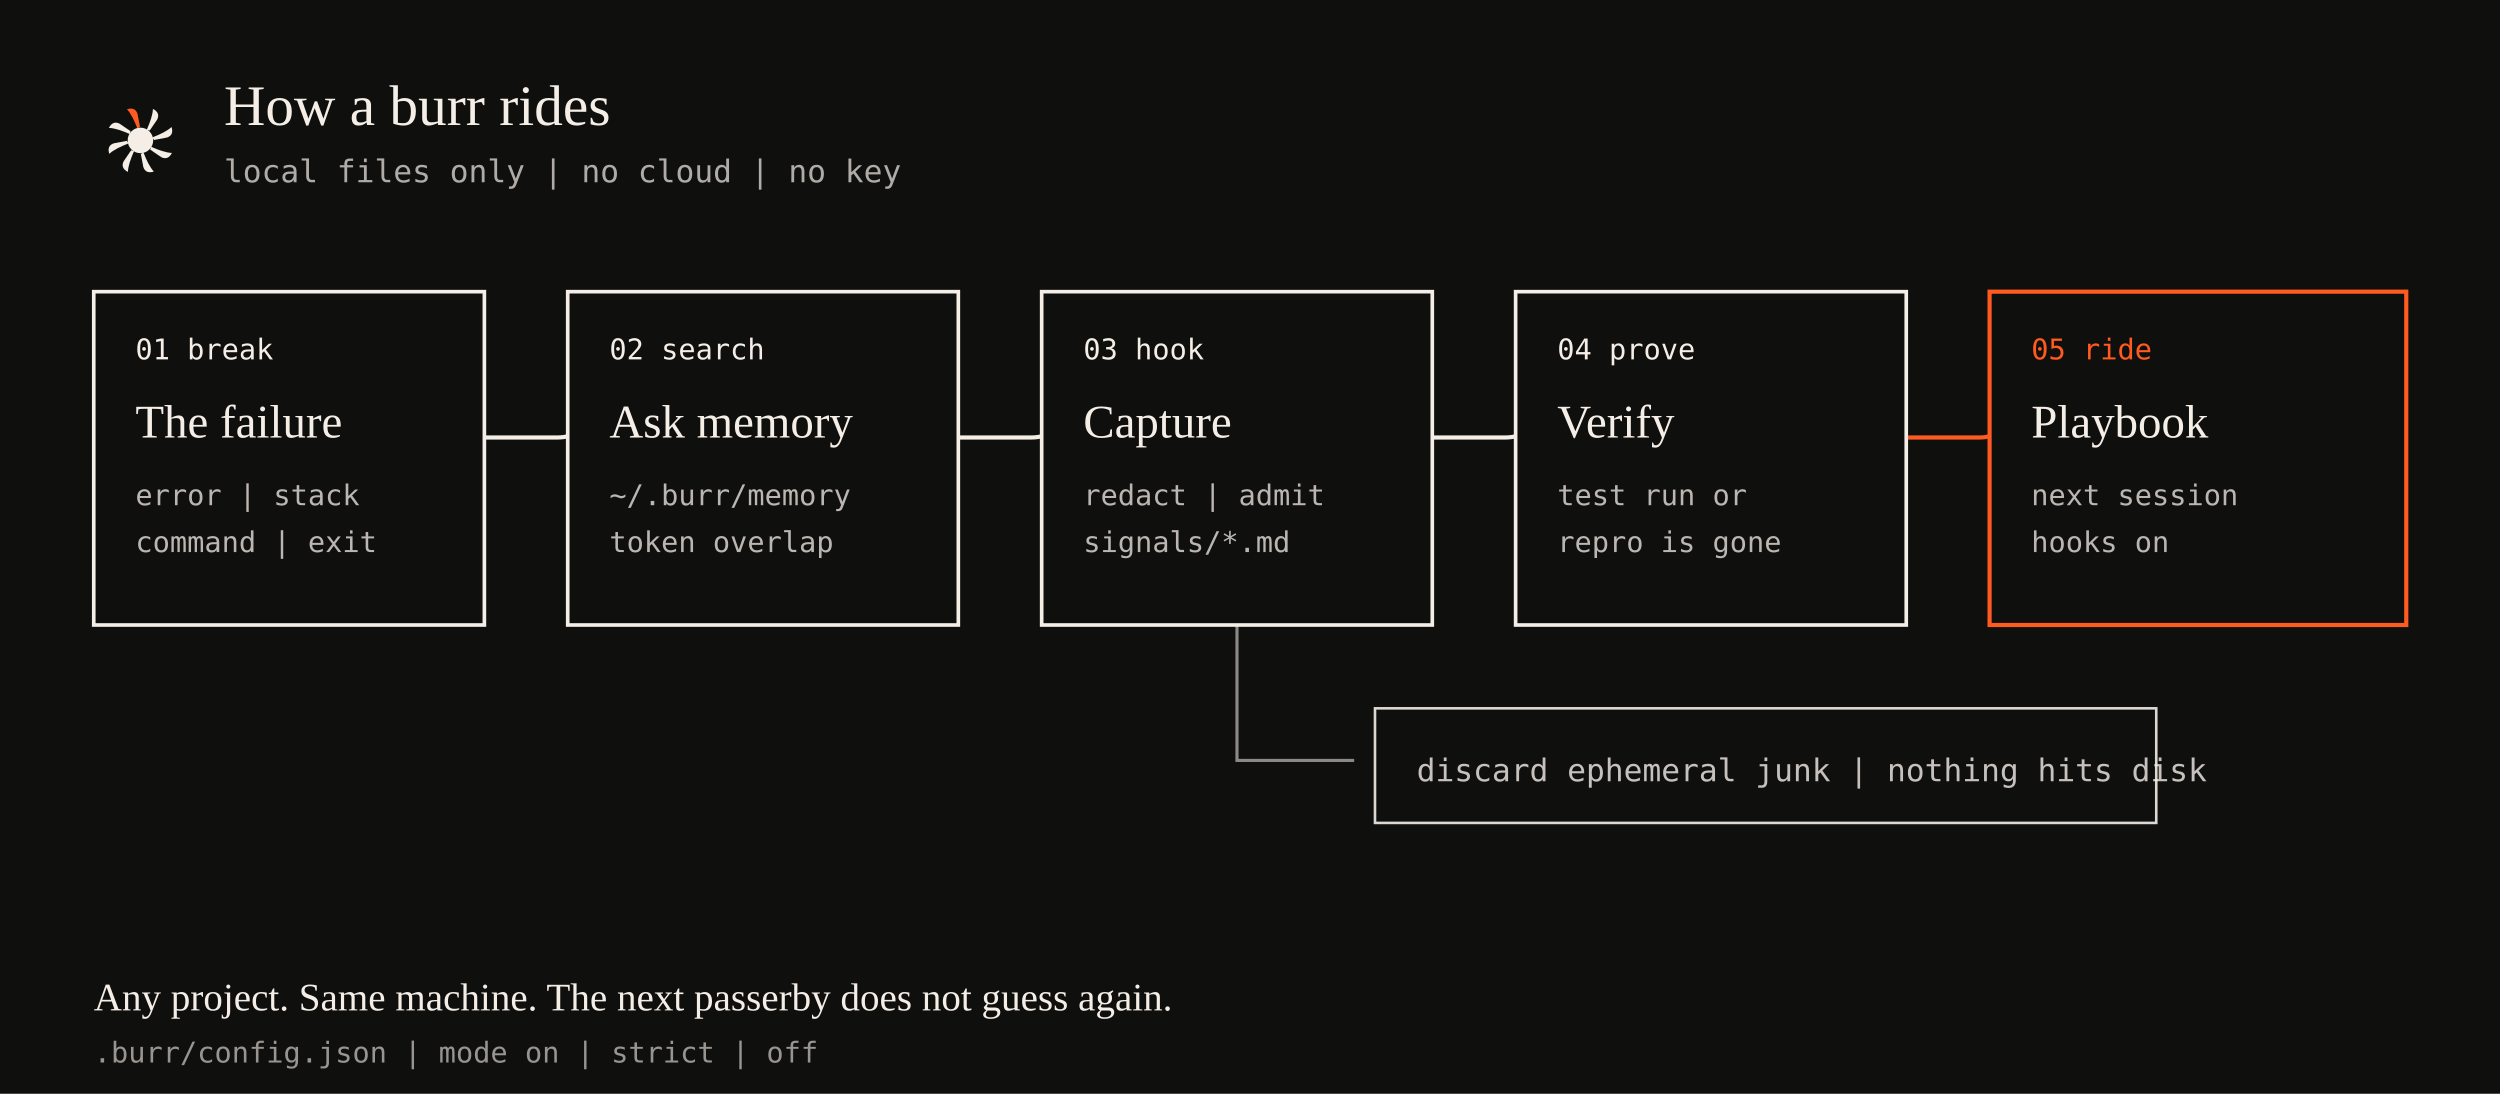
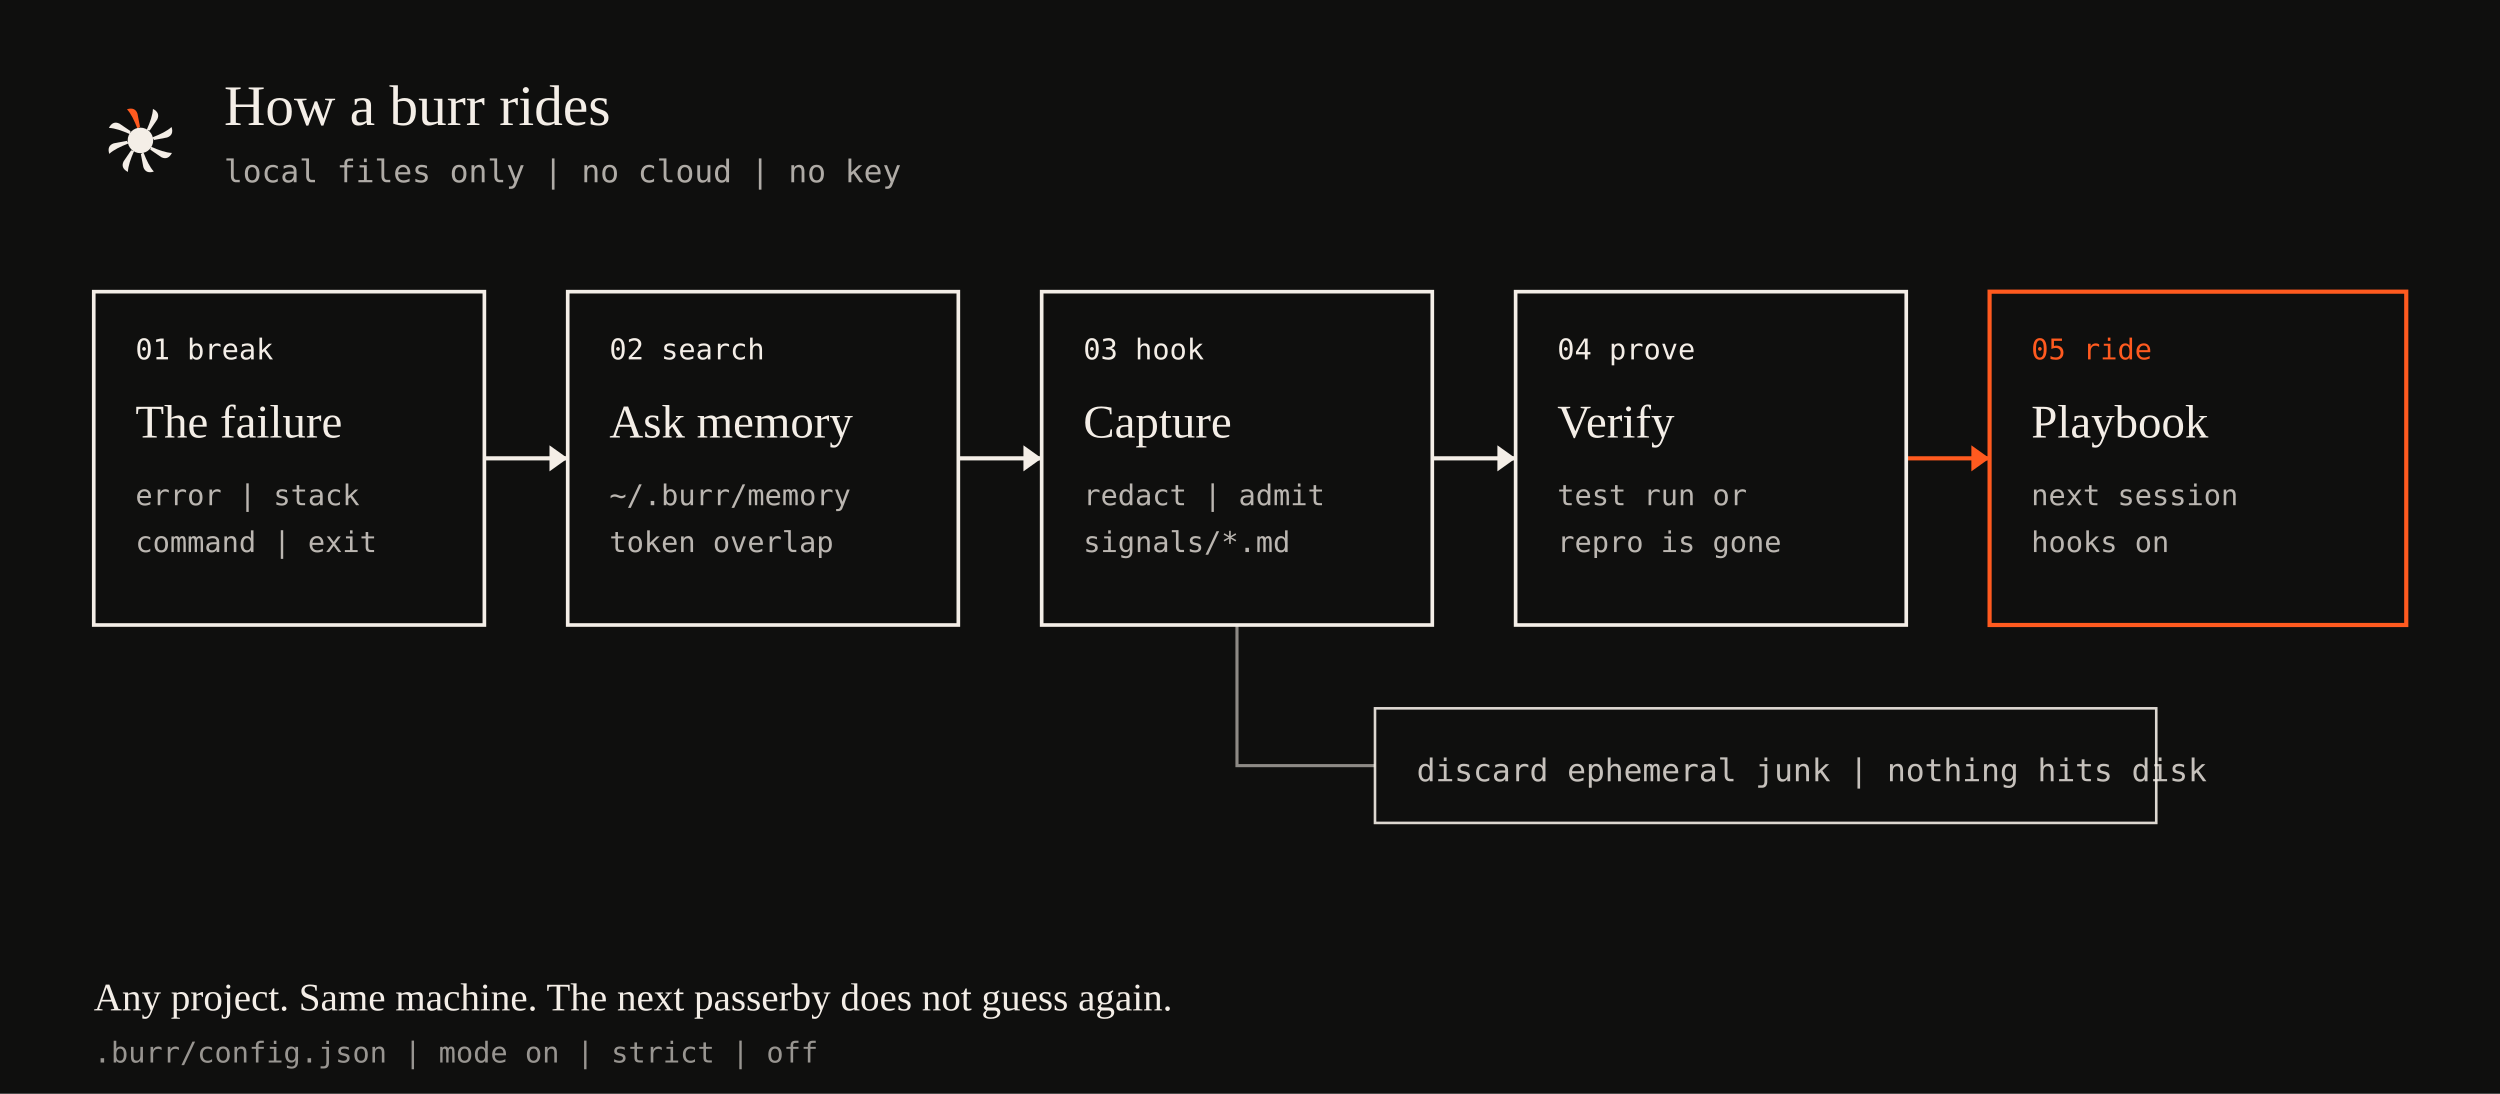
<svg xmlns="http://www.w3.org/2000/svg" viewBox="0 0 960 420" role="img" aria-labelledby="title desc">
  <rect width="960" height="420" fill="#0F0F0E" />
  <g transform="translate(36 36) scale(0.28)">
    <g transform="translate(64 64)">
      <g fill="#F4EEE7">
        <path transform="rotate(15)" d="M4.6-16.2 C6.4-28 7.2-38 5.4-46.2 C12.8-44.6 16.2-40.4 14.8-33.6 L8.8-16.4 Z" />
        <path transform="rotate(105)" d="M4.6-16.2 C6.4-28 7.2-38 5.4-46.2 C12.8-44.6 16.2-40.4 14.8-33.6 L8.8-16.4 Z" />
        <path transform="rotate(150)" d="M4.6-16.2 C6.4-28 7.2-38 5.4-46.2 C12.8-44.6 16.2-40.4 14.8-33.6 L8.8-16.4 Z" />
        <path transform="rotate(195)" d="M4.6-16.2 C6.4-28 7.2-38 5.4-46.2 C12.8-44.6 16.2-40.4 14.8-33.6 L8.8-16.4 Z" />
        <path transform="rotate(240)" d="M4.6-16.2 C6.4-28 7.2-38 5.4-46.2 C12.8-44.6 16.2-40.4 14.8-33.6 L8.8-16.4 Z" />
        <path transform="rotate(285)" d="M4.6-16.2 C6.4-28 7.2-38 5.4-46.2 C12.8-44.6 16.2-40.4 14.8-33.6 L8.8-16.4 Z" />
        <path transform="rotate(60)" d="M4.6-16.2 C6.4-28 7.2-38 5.4-46.2 C12.8-44.6 16.2-40.4 14.8-33.6 L8.8-16.4 Z" />
      </g>
      <path transform="rotate(330)" fill="#FF5A1F" d="M4.6-16.2 C6.4-28 7.2-38 5.4-46.2 C12.8-44.6 16.2-40.4 14.8-33.6 L8.8-16.4 Z" />
      <circle r="17.5" fill="#F4EEE7" />
    </g>
  </g>
  <text x="86" y="48" fill="#F4EEE7" font-family="Georgia, 'Times New Roman', serif" font-size="22">How a burr rides</text>
  <text x="86" y="70" fill="#F4EEE7" font-family="ui-monospace, SFMono-Regular, Menlo, Consolas, monospace" font-size="12" opacity="0.7">local files only | no cloud | no key</text>
  <g fill="none" stroke="#F4EEE7" stroke-width="1.6">
-     <path d="M186 168 H214 C228 168 232 152 246 152 H268" />
-     <path d="M368 168 H396 C410 168 414 152 428 152 H450" />
-     <path d="M550 168 H578 C592 168 596 152 610 152 H632" />
-     <path d="M732 168 H760 C774 168 778 152 792 152 H814" stroke="#FF5A1F" />
+     <path d="M186 176 H218" />
+     <path d="M368 176 H400" />
+     <path d="M550 176 H582" />
+     <path d="M732 176 H764" stroke="#FF5A1F" />
  </g>
  <g fill="#F4EEE7">
-     <path d="M268 152 l-7 -5 v10 z" />
-     <path d="M450 152 l-7 -5 v10 z" />
-     <path d="M632 152 l-7 -5 v10 z" />
-     <path d="M814 152 l-7 -5 v10 z" fill="#FF5A1F" />
+     <path d="M218 176 l-7 -5 v10 z" />
+     <path d="M400 176 l-7 -5 v10 z" />
+     <path d="M582 176 l-7 -5 v10 z" />
+     <path d="M764 176 l-7 -5 v10 z" fill="#FF5A1F" />
  </g>
  <g>
    <rect x="36" y="112" width="150" height="128" fill="#0F0F0E" stroke="#F4EEE7" stroke-width="1.4" />
    <text x="52" y="138" fill="#F4EEE7" font-family="ui-monospace, SFMono-Regular, Menlo, Consolas, monospace" font-size="11">01  break</text>
    <text x="52" y="168" fill="#F4EEE7" font-family="Georgia, 'Times New Roman', serif" font-size="18">The failure</text>
    <text x="52" y="194" fill="#F4EEE7" font-family="ui-monospace, SFMono-Regular, Menlo, Consolas, monospace" font-size="11" opacity="0.75">error | stack</text>
    <text x="52" y="212" fill="#F4EEE7" font-family="ui-monospace, SFMono-Regular, Menlo, Consolas, monospace" font-size="11" opacity="0.75">command | exit</text>
  </g>
  <g>
    <rect x="218" y="112" width="150" height="128" fill="#0F0F0E" stroke="#F4EEE7" stroke-width="1.4" />
    <text x="234" y="138" fill="#F4EEE7" font-family="ui-monospace, SFMono-Regular, Menlo, Consolas, monospace" font-size="11">02  search</text>
    <text x="234" y="168" fill="#F4EEE7" font-family="Georgia, 'Times New Roman', serif" font-size="18">Ask memory</text>
    <text x="234" y="194" fill="#F4EEE7" font-family="ui-monospace, SFMono-Regular, Menlo, Consolas, monospace" font-size="11" opacity="0.75">~/.burr/memory</text>
    <text x="234" y="212" fill="#F4EEE7" font-family="ui-monospace, SFMono-Regular, Menlo, Consolas, monospace" font-size="11" opacity="0.75">token overlap</text>
  </g>
  <g>
    <rect x="400" y="112" width="150" height="128" fill="#0F0F0E" stroke="#F4EEE7" stroke-width="1.4" />
    <text x="416" y="138" fill="#F4EEE7" font-family="ui-monospace, SFMono-Regular, Menlo, Consolas, monospace" font-size="11">03  hook</text>
    <text x="416" y="168" fill="#F4EEE7" font-family="Georgia, 'Times New Roman', serif" font-size="18">Capture</text>
    <text x="416" y="194" fill="#F4EEE7" font-family="ui-monospace, SFMono-Regular, Menlo, Consolas, monospace" font-size="11" opacity="0.75">redact | admit</text>
    <text x="416" y="212" fill="#F4EEE7" font-family="ui-monospace, SFMono-Regular, Menlo, Consolas, monospace" font-size="11" opacity="0.75">signals/*.md</text>
  </g>
  <g>
    <rect x="582" y="112" width="150" height="128" fill="#0F0F0E" stroke="#F4EEE7" stroke-width="1.4" />
    <text x="598" y="138" fill="#F4EEE7" font-family="ui-monospace, SFMono-Regular, Menlo, Consolas, monospace" font-size="11">04  prove</text>
    <text x="598" y="168" fill="#F4EEE7" font-family="Georgia, 'Times New Roman', serif" font-size="18">Verify</text>
    <text x="598" y="194" fill="#F4EEE7" font-family="ui-monospace, SFMono-Regular, Menlo, Consolas, monospace" font-size="11" opacity="0.75">test run or</text>
    <text x="598" y="212" fill="#F4EEE7" font-family="ui-monospace, SFMono-Regular, Menlo, Consolas, monospace" font-size="11" opacity="0.75">repro is gone</text>
  </g>
  <g>
    <rect x="764" y="112" width="160" height="128" fill="#0F0F0E" stroke="#FF5A1F" stroke-width="1.6" />
    <text x="780" y="138" fill="#FF5A1F" font-family="ui-monospace, SFMono-Regular, Menlo, Consolas, monospace" font-size="11">05  ride</text>
    <text x="780" y="168" fill="#F4EEE7" font-family="Georgia, 'Times New Roman', serif" font-size="18">Playbook</text>
    <text x="780" y="194" fill="#F4EEE7" font-family="ui-monospace, SFMono-Regular, Menlo, Consolas, monospace" font-size="11" opacity="0.75">next session</text>
    <text x="780" y="212" fill="#F4EEE7" font-family="ui-monospace, SFMono-Regular, Menlo, Consolas, monospace" font-size="11" opacity="0.75">hooks on</text>
  </g>
-   <path d="M475 240 V292 H520" fill="none" stroke="#F4EEE7" stroke-width="1.2" opacity="0.55" />
+   <path d="M475 240 V294 H528" fill="none" stroke="#F4EEE7" stroke-width="1.2" opacity="0.55" />
  <rect x="528" y="272" width="300" height="44" fill="#0F0F0E" stroke="#F4EEE7" stroke-width="1" opacity="0.9" />
  <text x="544" y="300" fill="#F4EEE7" font-family="ui-monospace, SFMono-Regular, Menlo, Consolas, monospace" font-size="12" opacity="0.8">discard ephemeral junk | nothing hits disk</text>
  <text x="36" y="388" fill="#F4EEE7" font-family="Georgia, 'Times New Roman', serif" font-size="15">Any project. Same machine. The next passerby does not guess again.</text>
  <text x="36" y="408" fill="#F4EEE7" font-family="ui-monospace, SFMono-Regular, Menlo, Consolas, monospace" font-size="11" opacity="0.6">.burr/config.json | mode on | strict | off</text>
</svg>
